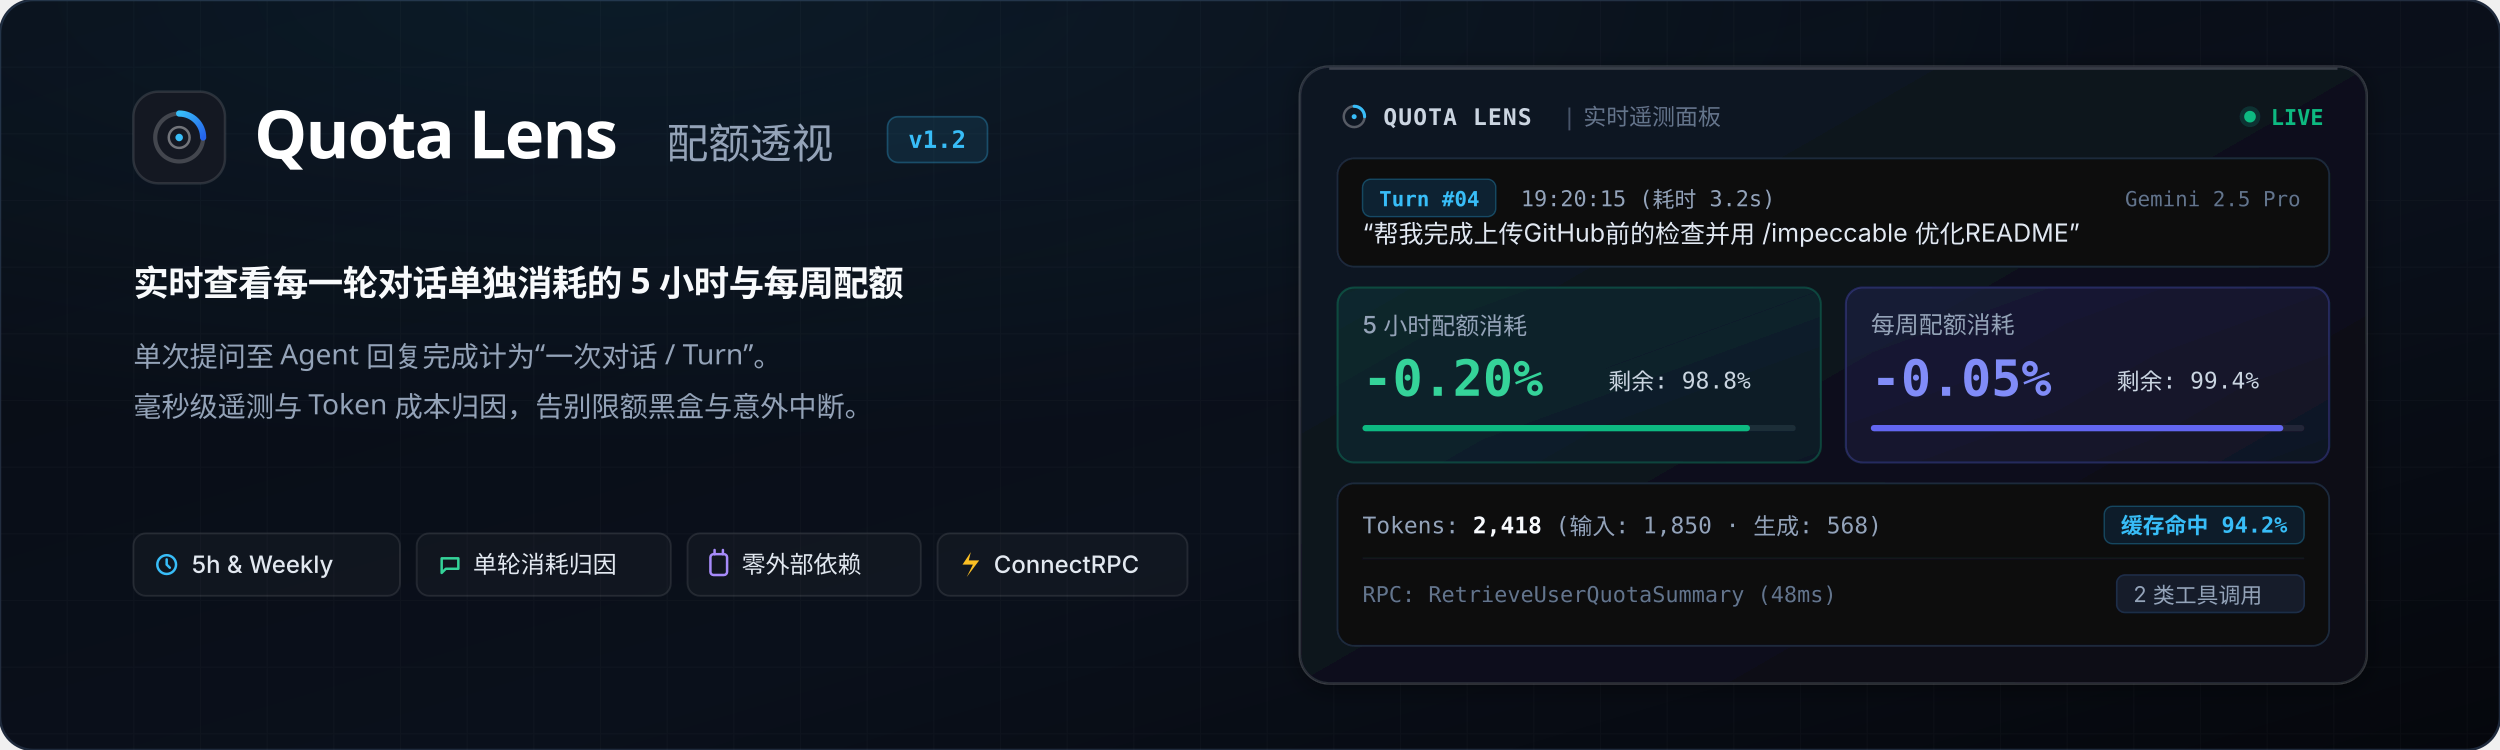
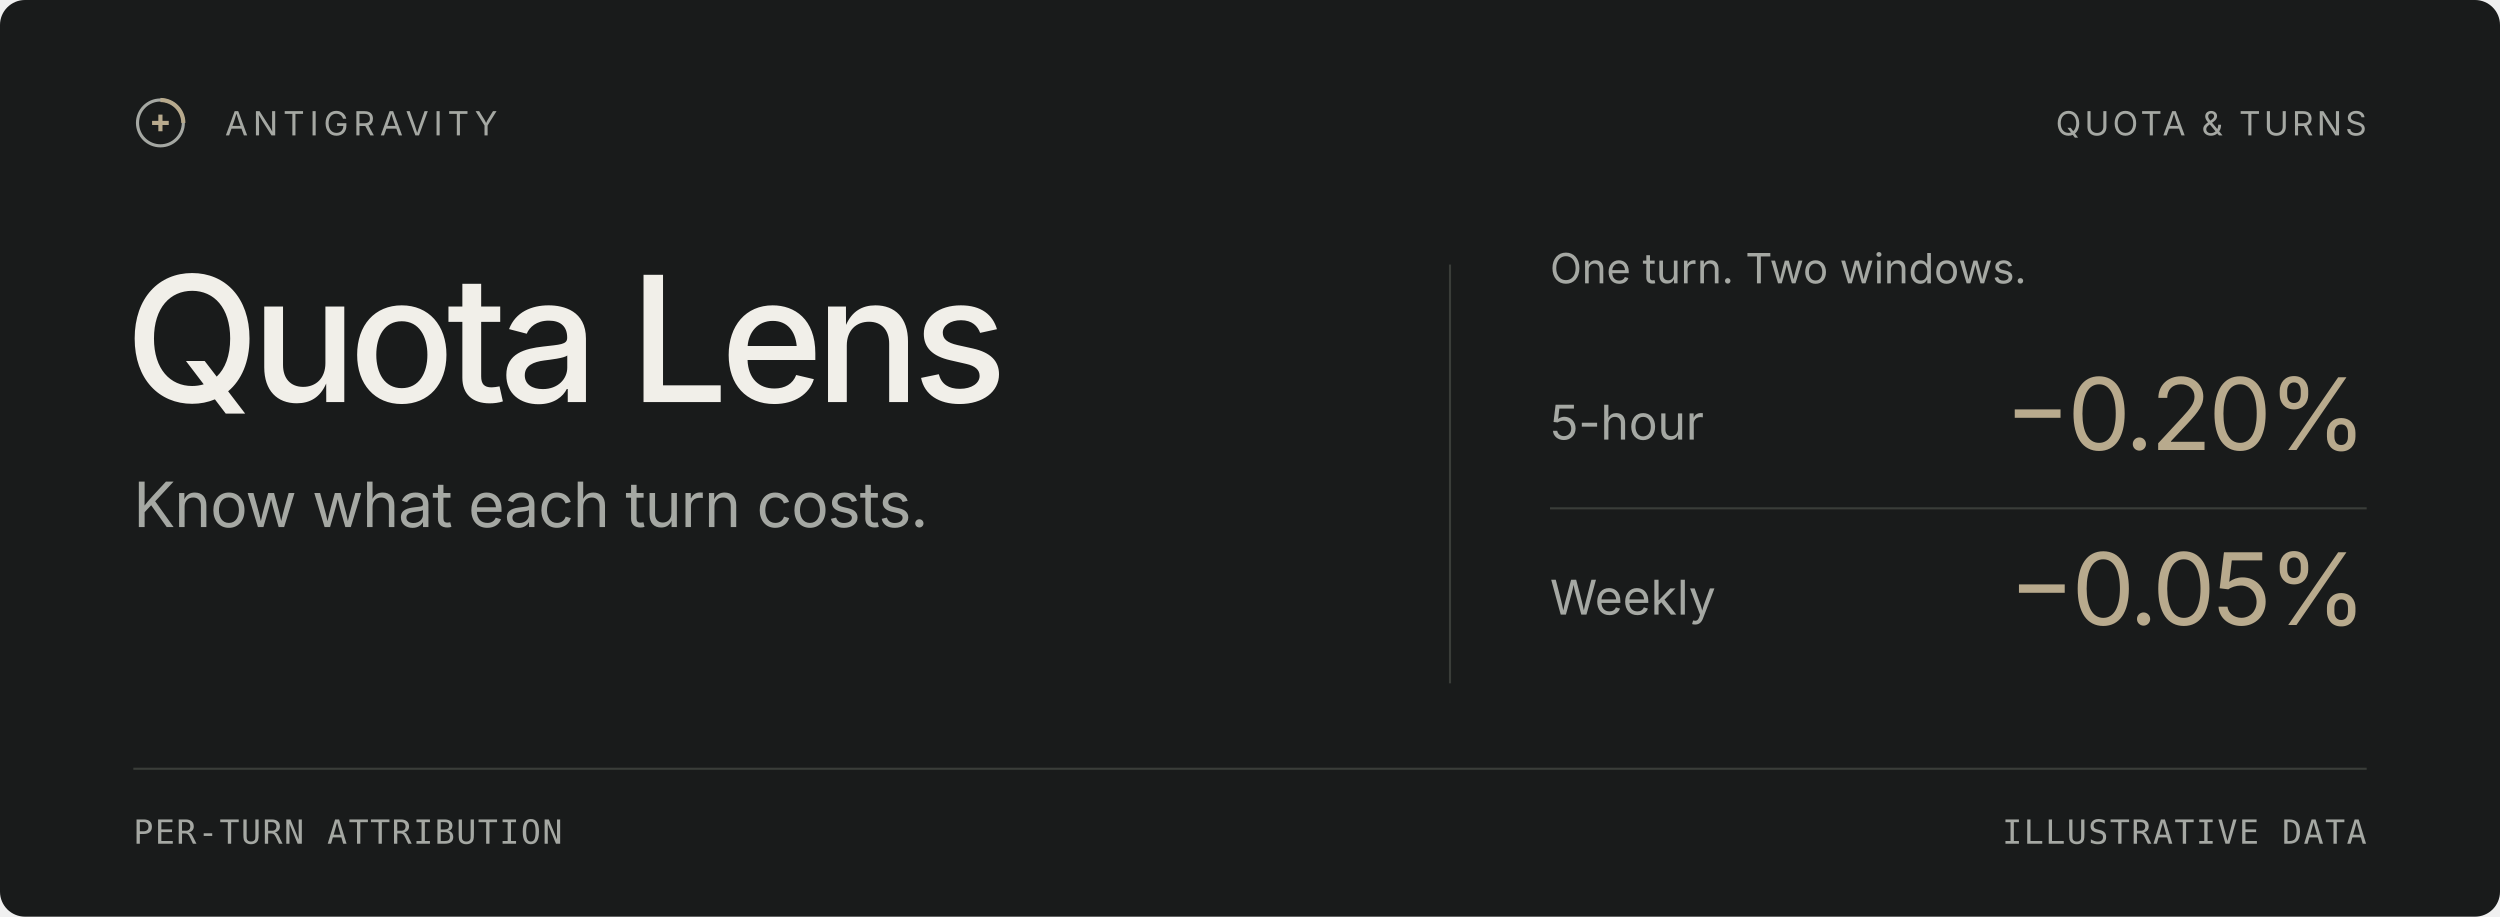
- <svg xmlns="http://www.w3.org/2000/svg" width="1200" height="360" viewBox="0 0 1200 360" fill="none" role="img" aria-labelledby="heroTitle heroDesc">
-   <defs>
-     <linearGradient id="heroBg" x1="0%" y1="0%" x2="100%" y2="100%">
-       <stop offset="0%" stop-color="#080c14" />
-       <stop offset="60%" stop-color="#0a101b" />
-       <stop offset="100%" stop-color="#05070c" />
-     </linearGradient>
-     <radialGradient id="ambientGlow" cx="25%" cy="0%" r="60%">
-       <stop offset="0%" stop-color="#38bdf8" stop-opacity="0.08" />
-       <stop offset="100%" stop-color="#38bdf8" stop-opacity="0" />
-     </radialGradient>
-     <pattern id="precisionGrid" width="32" height="32" patternUnits="userSpaceOnUse">
-       <path d="M 32 0 L 0 0 0 32" fill="none" stroke="rgba(255, 255, 255, 0.02)" stroke-width="1" />
-     </pattern>
-     <linearGradient id="cardBg" x1="0%" y1="0%" x2="100%" y2="100%">
-       <stop offset="0%" stop-color="#0f1624" />
-       <stop offset="100%" stop-color="#090d15" />
-     </linearGradient>
-     <linearGradient id="lensGrad" x1="0%" y1="0%" x2="100%" y2="100%">
-       <stop offset="0%" stop-color="#38bdf8" />
-       <stop offset="100%" stop-color="#2563eb" />
-     </linearGradient>
-     <linearGradient id="pill5hGrad" x1="0%" y1="0%" x2="100%" y2="100%">
-       <stop offset="0%" stop-color="rgba(16, 185, 129, 0.12)" />
-       <stop offset="100%" stop-color="rgba(6, 182, 212, 0.05)" />
-     </linearGradient>
-     <linearGradient id="pillWkGrad" x1="0%" y1="0%" x2="100%" y2="100%">
-       <stop offset="0%" stop-color="rgba(99, 102, 241, 0.12)" />
-       <stop offset="100%" stop-color="rgba(139, 92, 246, 0.05)" />
-     </linearGradient>
-     <filter id="cardShadow" x="-30" y="-20" width="572" height="356" filterUnits="userSpaceOnUse">
-       <feDropShadow dx="0" dy="16" stdDeviation="24" flood-color="#000000" flood-opacity="0.65" />
-       <feDropShadow dx="0" dy="2" stdDeviation="6" flood-color="#000000" flood-opacity="0.4" />
-     </filter>
-   </defs>
-   <rect width="1200" height="360" rx="16" fill="url(#heroBg)" stroke="#1e293b" stroke-width="1.2" />
-   <rect width="1200" height="360" rx="16" fill="url(#precisionGrid)" />
-   <rect width="1200" height="360" rx="16" fill="url(#ambientGlow)" />
-   <g transform="translate(64, 44)">
-     <g>
-       <g>
-         <rect width="44" height="44" rx="12" fill="#141822" stroke="rgba(255, 255, 255, 0.12)" stroke-width="1.2" />
-         <circle cx="22" cy="22" r="11.5" stroke="rgba(255, 255, 255, 0.2)" stroke-width="2" fill="none" />
-         <path d="M 22 10.5 A 11.5 11.5 0 0 1 33.5 22" stroke="url(#lensGrad)" stroke-width="3" stroke-linecap="round" />
-         <circle cx="22" cy="22" r="5" stroke="rgba(255, 255, 255, 0.4)" stroke-width="1.2" fill="none" />
-         <circle cx="22" cy="22" r="1.8" fill="#38bdf8" />
-       </g>
-       <text x="58" y="32" fill="#ffffff" font-family="-apple-system, BlinkMacSystemFont, 'Segoe UI', 'Noto Sans', sans-serif" font-size="32" font-weight="700" letter-spacing="-0.025em">Quota Lens</text>
-       <text x="256" y="32" fill="#94a3b8" font-family="-apple-system, BlinkMacSystemFont, 'Segoe UI', 'Noto Sans', sans-serif" font-size="20" font-weight="400">配额透视</text>
-       <g transform="translate(362, 12)">
-         <rect width="48" height="22" rx="5" fill="rgba(56, 189, 248, 0.1)" stroke="rgba(56, 189, 248, 0.3)" stroke-width="0.8" />
-         <text x="10" y="15" fill="#38bdf8" font-family="ui-monospace, SFMono-Regular, Consolas, monospace" font-size="11.5" font-weight="600">v1.2</text>
-       </g>
-     </g>
-     <text x="0" y="98" fill="#f8fafc" font-family="-apple-system, BlinkMacSystemFont, 'Segoe UI', 'Noto Sans', sans-serif" font-size="17" font-weight="600" letter-spacing="-0.015em">
-       实时查看每一轮对话单独消耗的 5 小时与每周配额
-     </text>
-     <text x="0" y="132" fill="#94a3b8" font-family="-apple-system, BlinkMacSystemFont, 'Segoe UI', 'Noto Sans', sans-serif" font-size="13.5" font-weight="400">
-       单次提问至 Agent 回复完成计为“一次对话 / Turn”。
-     </text>
-     <text x="0" y="156" fill="#94a3b8" font-family="-apple-system, BlinkMacSystemFont, 'Segoe UI', 'Noto Sans', sans-serif" font-size="13.5" font-weight="400">
-       毫秒级遥测与 Token 成本归因，告别限额黑盒与意外中断。
-     </text>
-     <g transform="translate(0, 212)">
-       <g>
-         <rect width="128" height="30" rx="6" fill="rgba(255, 255, 255, 0.03)" stroke="rgba(255, 255, 255, 0.09)" stroke-width="0.9" />
-         <circle cx="16" cy="15" r="4.5" stroke="#38bdf8" stroke-width="1.2" fill="none" />
-         <path d="M 16 12.5 L 16 15 L 17.5 16.5" stroke="#38bdf8" stroke-width="1.2" stroke-linecap="round" />
-         <text x="28" y="19" fill="#e2e8f0" font-family="-apple-system, BlinkMacSystemFont, sans-serif" font-size="11.5" font-weight="500">5h &amp; Weekly</text>
-       </g>
-       <g transform="translate(136, 0)">
-         <rect width="122" height="30" rx="6" fill="rgba(255, 255, 255, 0.03)" stroke="rgba(255, 255, 255, 0.09)" stroke-width="0.9" />
-         <path d="M 12 12 H 20 V 17 H 14 L 12 19 V 12 Z" stroke="#34d399" stroke-width="1.2" fill="none" stroke-linejoin="round" />
-         <text x="27" y="19" fill="#e2e8f0" font-family="-apple-system, BlinkMacSystemFont, sans-serif" font-size="11.5" font-weight="500">单轮消耗归因</text>
-       </g>
-       <g transform="translate(266, 0)">
-         <rect width="112" height="30" rx="6" fill="rgba(255, 255, 255, 0.03)" stroke="rgba(255, 255, 255, 0.09)" stroke-width="0.9" />
-         <rect x="11" y="10" width="8" height="10" rx="1.5" stroke="#a78bfa" stroke-width="1.2" fill="none" />
-         <path d="M 13 8 V 10 M 17 8 V 10" stroke="#a78bfa" stroke-width="1.2" stroke-linecap="round" />
-         <text x="26" y="19" fill="#e2e8f0" font-family="-apple-system, BlinkMacSystemFont, sans-serif" font-size="11.5" font-weight="500">零外部依赖</text>
-       </g>
-       <g transform="translate(386, 0)">
-         <rect width="120" height="30" rx="6" fill="rgba(255, 255, 255, 0.03)" stroke="rgba(255, 255, 255, 0.09)" stroke-width="0.9" />
-         <path d="M 16 9 L 12 15 H 17 L 14 21 L 20 13 H 15 Z" fill="#fbbf24" />
-         <text x="27" y="19" fill="#e2e8f0" font-family="-apple-system, BlinkMacSystemFont, sans-serif" font-size="11.5" font-weight="500">ConnectRPC</text>
-       </g>
-     </g>
+ <svg xmlns="http://www.w3.org/2000/svg" width="1200" height="440" viewBox="0 0 1200 440" role="img" aria-labelledby="title desc">
+   <rect width="1200" height="440" rx="12" fill="#191B1B" />
+   <g id="identity" font-family="-apple-system, BlinkMacSystemFont, Segoe UI, Helvetica Neue, PingFang SC, Microsoft YaHei, sans-serif">
+     <circle cx="77" cy="59" r="11" fill="none" stroke="#A5A8A3" stroke-width="1.5" />
+     <path d="M77 48A11 11 0 0 1 88 59 M77 55V63 M73 59H81" fill="none" stroke="#B8AA8D" stroke-width="2" />
+     <text x="108" y="65" font-size="16" font-weight="400" fill="#A5A8A3" letter-spacing="2.4">ANTIGRAVITY</text>
+     <text x="1136" y="65" font-size="16" font-weight="400" fill="#A5A8A3" text-anchor="end" letter-spacing="1.6">QUOTA &amp; TURNS</text>
+     <text x="60" y="193" font-size="84" font-weight="500" fill="#F1EFE9" letter-spacing="-3.8">Quota Lens</text>
+     <text x="64" y="253" font-size="30" font-weight="400" fill="#A5A8A3" letter-spacing="-0.5">Know what each turn costs.</text>
  </g>
-   <g transform="translate(624, 32)" filter="url(#cardShadow)">
-     <rect width="512" height="296" rx="14" fill="url(#cardBg)" stroke="rgba(255, 255, 255, 0.12)" stroke-width="1.2" />
-     <line x1="14" y1="1" x2="498" y2="1" stroke="rgba(255, 255, 255, 0.18)" stroke-width="1" />
-     <g transform="translate(18, 16)">
-       <circle cx="8" cy="8" r="5" stroke="rgba(255, 255, 255, 0.3)" stroke-width="1.2" fill="none" />
-       <path d="M 8 3 A 5 5 0 0 1 13 8" stroke="#38bdf8" stroke-width="1.5" stroke-linecap="round" />
-       <circle cx="8" cy="8" r="1.2" fill="#38bdf8" />
-       <text x="22" y="12" fill="#cbd5e1" font-family="ui-monospace, SFMono-Regular, monospace" font-size="11" font-weight="700" letter-spacing="0.05em">QUOTA LENS</text>
-       <text x="108" y="12" fill="#475569" font-family="ui-monospace, monospace" font-size="11">|</text>
-       <text x="118" y="12" fill="#64748b" font-family="-apple-system, BlinkMacSystemFont, sans-serif" font-size="11">实时遥测面板</text>
-       <circle cx="438" cy="8" r="5" fill="#10b981" opacity="0.2" />
-       <circle cx="438" cy="8" r="2.8" fill="#10b981" />
-       <text x="448" y="12" fill="#10b981" font-family="ui-monospace, SFMono-Regular, monospace" font-size="10.5" font-weight="600">LIVE</text>
-     </g>
-     <g transform="translate(18, 44)">
-       <rect width="476" height="52" rx="8" fill="#070a10" stroke="#1e293b" stroke-width="0.9" />
-       <g transform="translate(12, 10)">
-         <rect width="64" height="18" rx="4" fill="rgba(56, 189, 248, 0.14)" stroke="rgba(56, 189, 248, 0.3)" stroke-width="0.7" />
-         <text x="8" y="13" fill="#38bdf8" font-family="ui-monospace, SFMono-Regular, monospace" font-size="10" font-weight="600">Turn #04</text>
-         <text x="76" y="13" fill="#94a3b8" font-family="ui-monospace, SFMono-Regular, monospace" font-size="10.5">19:20:15 (耗时 3.2s)</text>
-         <text x="366" y="13" fill="#64748b" font-family="ui-monospace, SFMono-Regular, monospace" font-size="10">Gemini 2.5 Pro</text>
-       </g>
-       <text x="12" y="40" fill="#e2e8f0" font-family="-apple-system, BlinkMacSystemFont, 'Segoe UI', sans-serif" font-size="12">
-         “帮我完成上传GitHub前的检查并用 /impeccable 优化README”
-       </text>
-     </g>
-     <g transform="translate(18, 106)">
-       <g>
-         <rect width="232" height="84" rx="8" fill="url(#pill5hGrad)" stroke="rgba(16, 185, 129, 0.28)" stroke-width="1" />
-         <g transform="translate(12, 14)">
-           <text x="0" y="8" fill="#94a3b8" font-family="-apple-system, BlinkMacSystemFont, sans-serif" font-size="11.5" font-weight="500">5 小时配额消耗</text>
-           <text x="0" y="38" fill="#34d399" font-family="ui-monospace, SFMono-Regular, monospace" font-size="24" font-weight="700">-0.20%</text>
-           <text x="118" y="35" fill="#cbd5e1" font-family="ui-monospace, SFMono-Regular, monospace" font-size="11">剩余: 98.8%</text>
-           <rect x="0" y="52" width="208" height="3" rx="1.5" fill="rgba(255, 255, 255, 0.08)" />
-           <rect x="0" y="52" width="186" height="3" rx="1.5" fill="#10b981" />
-         </g>
-       </g>
-       <g transform="translate(244, 0)">
-         <rect width="232" height="84" rx="8" fill="url(#pillWkGrad)" stroke="rgba(99, 102, 241, 0.28)" stroke-width="1" />
-         <g transform="translate(12, 14)">
-           <text x="0" y="8" fill="#94a3b8" font-family="-apple-system, BlinkMacSystemFont, sans-serif" font-size="11.5" font-weight="500">每周配额消耗</text>
-           <text x="0" y="38" fill="#818cf8" font-family="ui-monospace, SFMono-Regular, monospace" font-size="24" font-weight="700">-0.05%</text>
-           <text x="118" y="35" fill="#cbd5e1" font-family="ui-monospace, SFMono-Regular, monospace" font-size="11">剩余: 99.4%</text>
-           <rect x="0" y="52" width="208" height="3" rx="1.5" fill="rgba(255, 255, 255, 0.08)" />
-           <rect x="0" y="52" width="198" height="3" rx="1.5" fill="#6366f1" />
-         </g>
-       </g>
-     </g>
-     <g transform="translate(18, 200)">
-       <rect width="476" height="78" rx="8" fill="#070a10" stroke="#1e293b" stroke-width="0.9" />
-       <g transform="translate(12, 24)">
-         <text x="0" y="0" fill="#94a3b8" font-family="ui-monospace, SFMono-Regular, monospace" font-size="11">Tokens: <tspan fill="#f8fafc" font-weight="700">2,418</tspan> (输入: 1,850 · 生成: 568)</text>
-         <g transform="translate(356, -13)">
-           <rect width="96" height="18" rx="4" fill="rgba(56, 189, 248, 0.12)" stroke="rgba(56, 189, 248, 0.28)" stroke-width="0.7" />
-           <text x="8" y="13" fill="#38bdf8" font-family="ui-monospace, SFMono-Regular, monospace" font-size="10.5" font-weight="600">缓存命中 94.2%</text>
-         </g>
-       </g>
-       <line x1="12" y1="36" x2="464" y2="36" stroke="rgba(255, 255, 255, 0.05)" stroke-width="1" />
-       <g transform="translate(12, 57)">
-         <text x="0" y="0" fill="#64748b" font-family="ui-monospace, SFMono-Regular, monospace" font-size="10.5">RPC: RetrieveUserQuotaSummary (48ms)</text>
-         <g transform="translate(362, -13)">
-           <rect width="90" height="18" rx="4" fill="#141c2c" stroke="#1f2d47" stroke-width="0.8" />
-           <text x="8" y="13" fill="#94a3b8" font-family="-apple-system, BlinkMacSystemFont, sans-serif" font-size="10.5">2 类工具调用</text>
-         </g>
-       </g>
-     </g>
+   <path d="M696 127V328" stroke="#3A3D39" />
+   <g id="product-specimen" font-family="-apple-system, BlinkMacSystemFont, Segoe UI, Helvetica Neue, PingFang SC, Microsoft YaHei, sans-serif">
+     <text x="744" y="136" font-size="20" font-weight="400" fill="#A5A8A3">One turn. Two windows.</text>
+     <text x="744" y="211" font-size="23" font-weight="400" fill="#A5A8A3">5-hour</text>
+     <text x="1136" y="216" font-size="48" font-weight="400" fill="#B8AA8D" text-anchor="end" letter-spacing="-1.5">−0.20%</text>
+     <path d="M744 244H1136" stroke="#3A3D39" />
+     <text x="744" y="295" font-size="23" font-weight="400" fill="#A5A8A3">Weekly</text>
+     <text x="1136" y="300" font-size="48" font-weight="400" fill="#B8AA8D" text-anchor="end" letter-spacing="-1.5">−0.05%</text>
+   </g>
+   <path d="M64 369H1136" stroke="#3A3D39" />
+   <g id="metadata" font-family="ui-monospace, SFMono-Regular, Menlo, Consolas, monospace">
+     <text x="64" y="405" font-size="16" font-weight="400" fill="#A5A8A3" letter-spacing="0.7">PER-TURN ATTRIBUTION</text>
+     <text x="1136" y="405" font-size="16" font-weight="400" fill="#A5A8A3" text-anchor="end" letter-spacing="0.7">ILLUSTRATIVE DATA</text>
  </g>
</svg>
